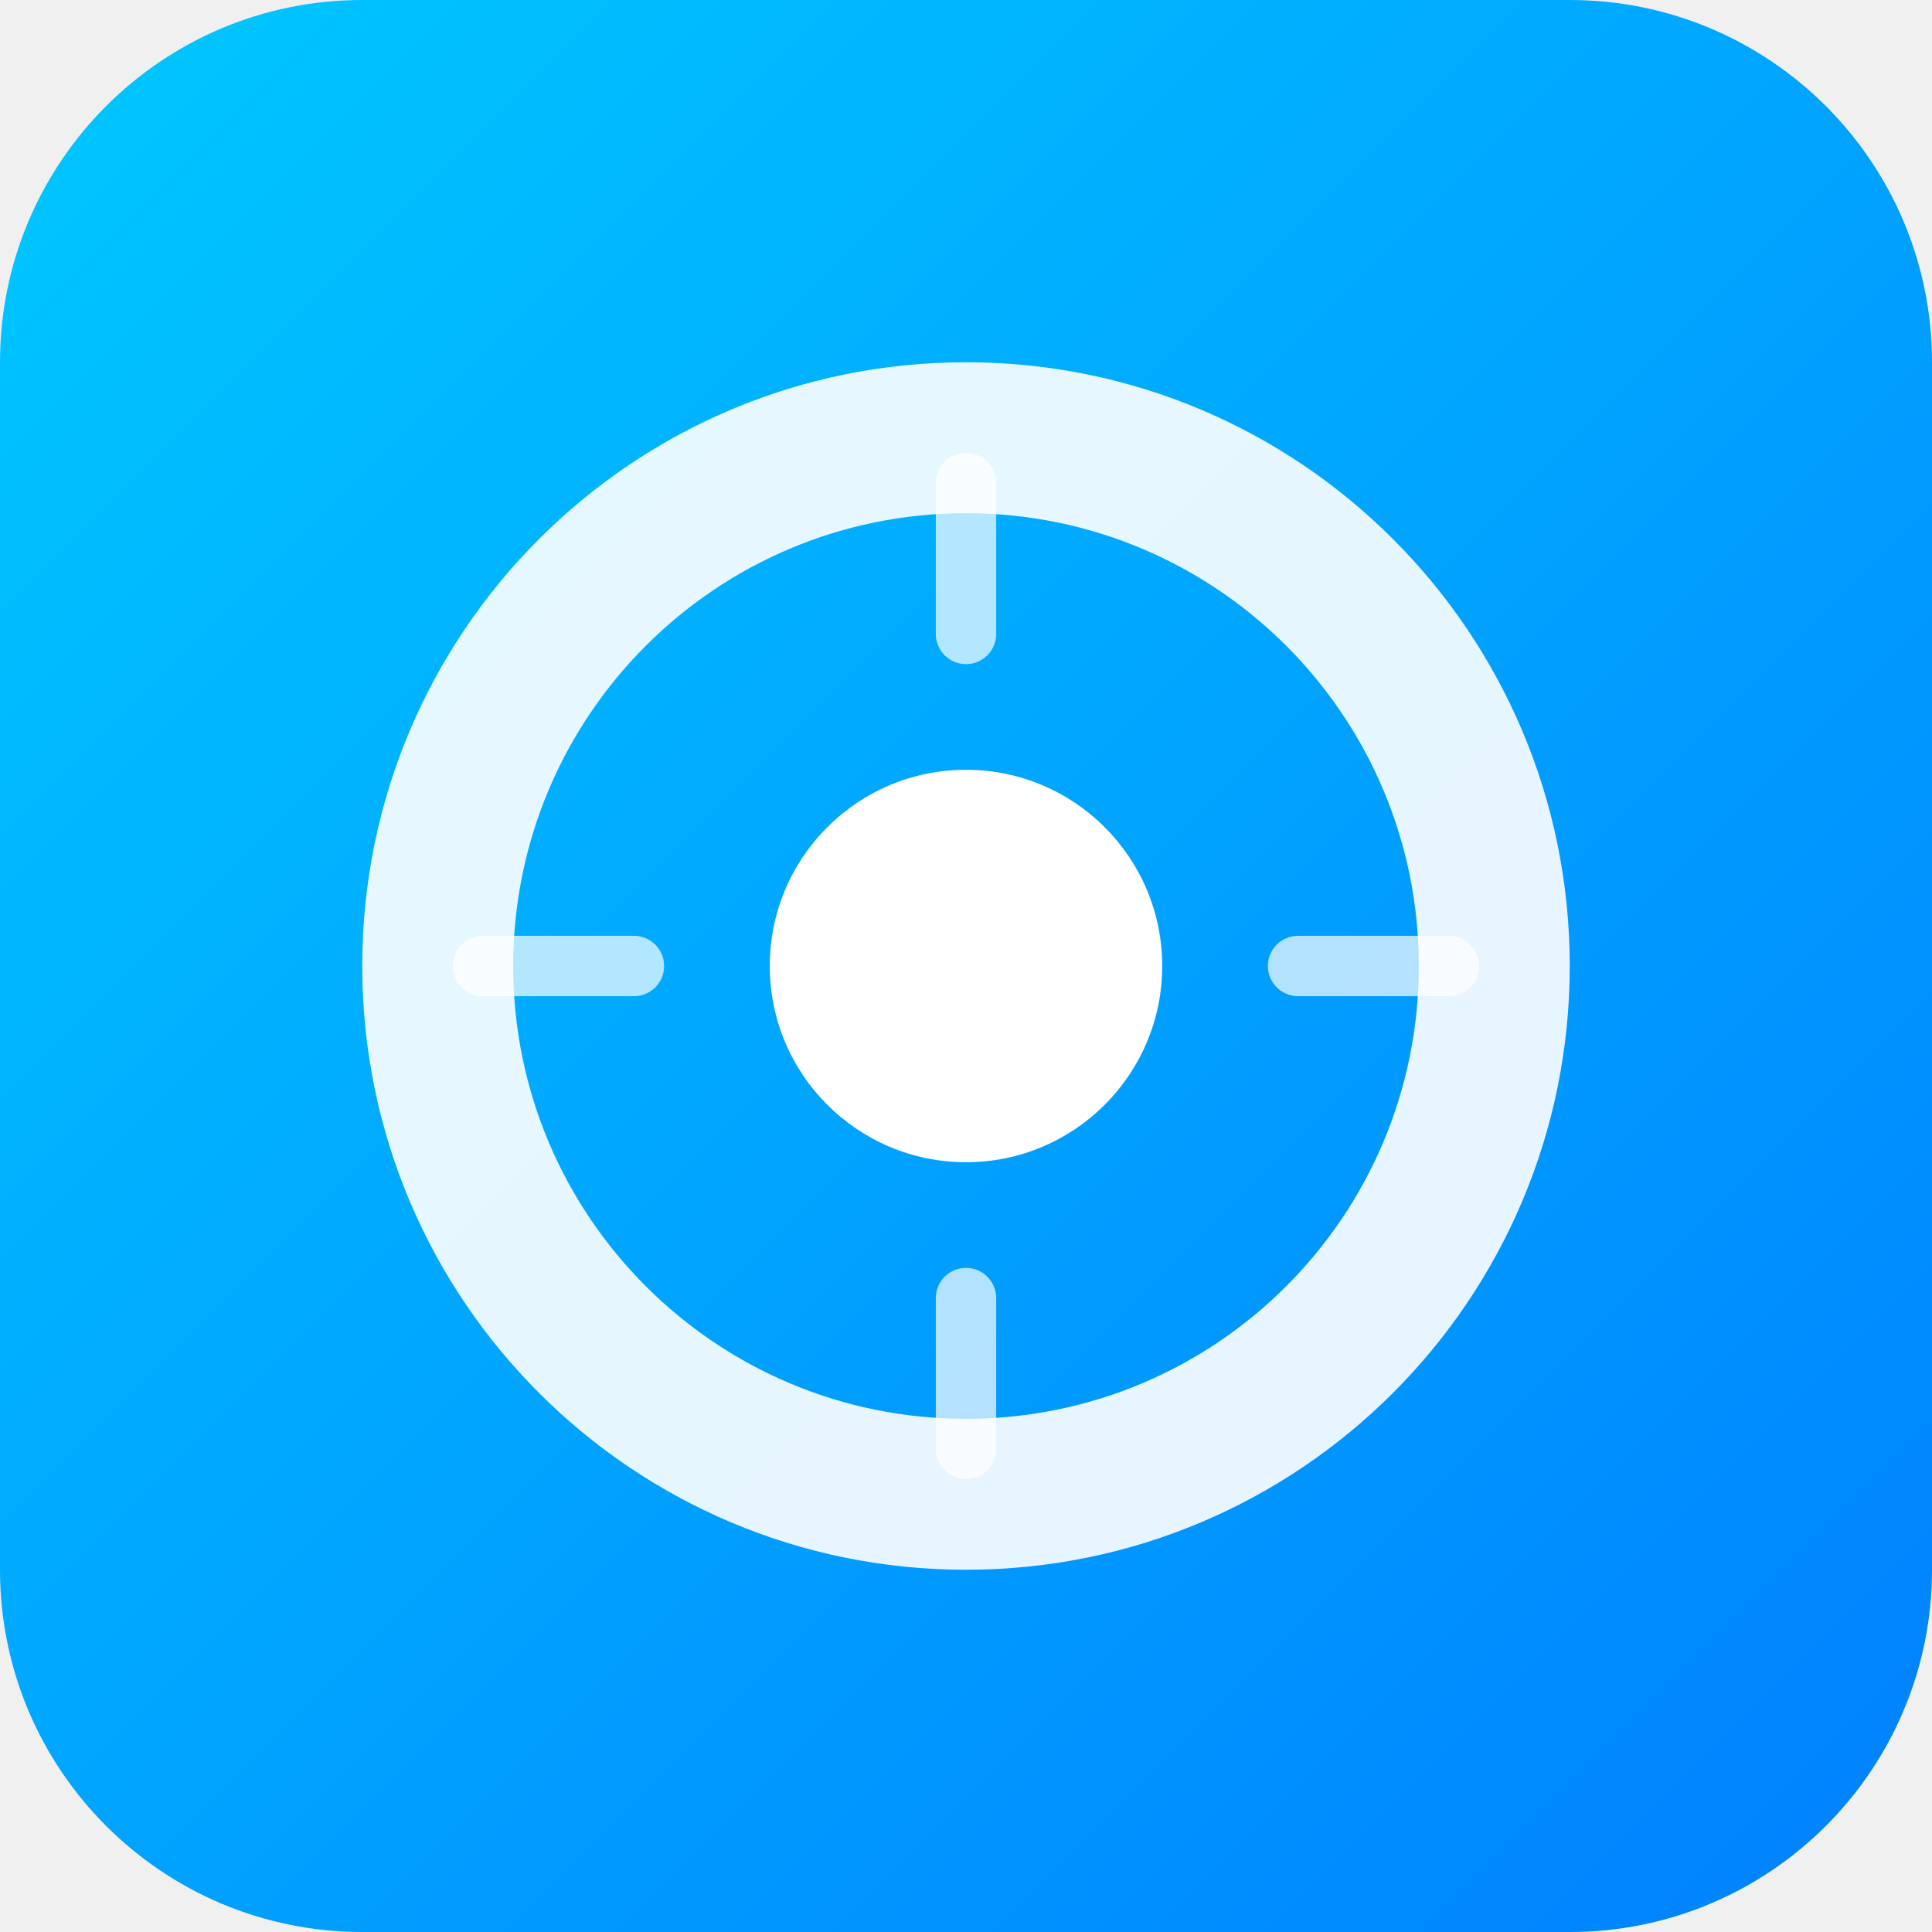
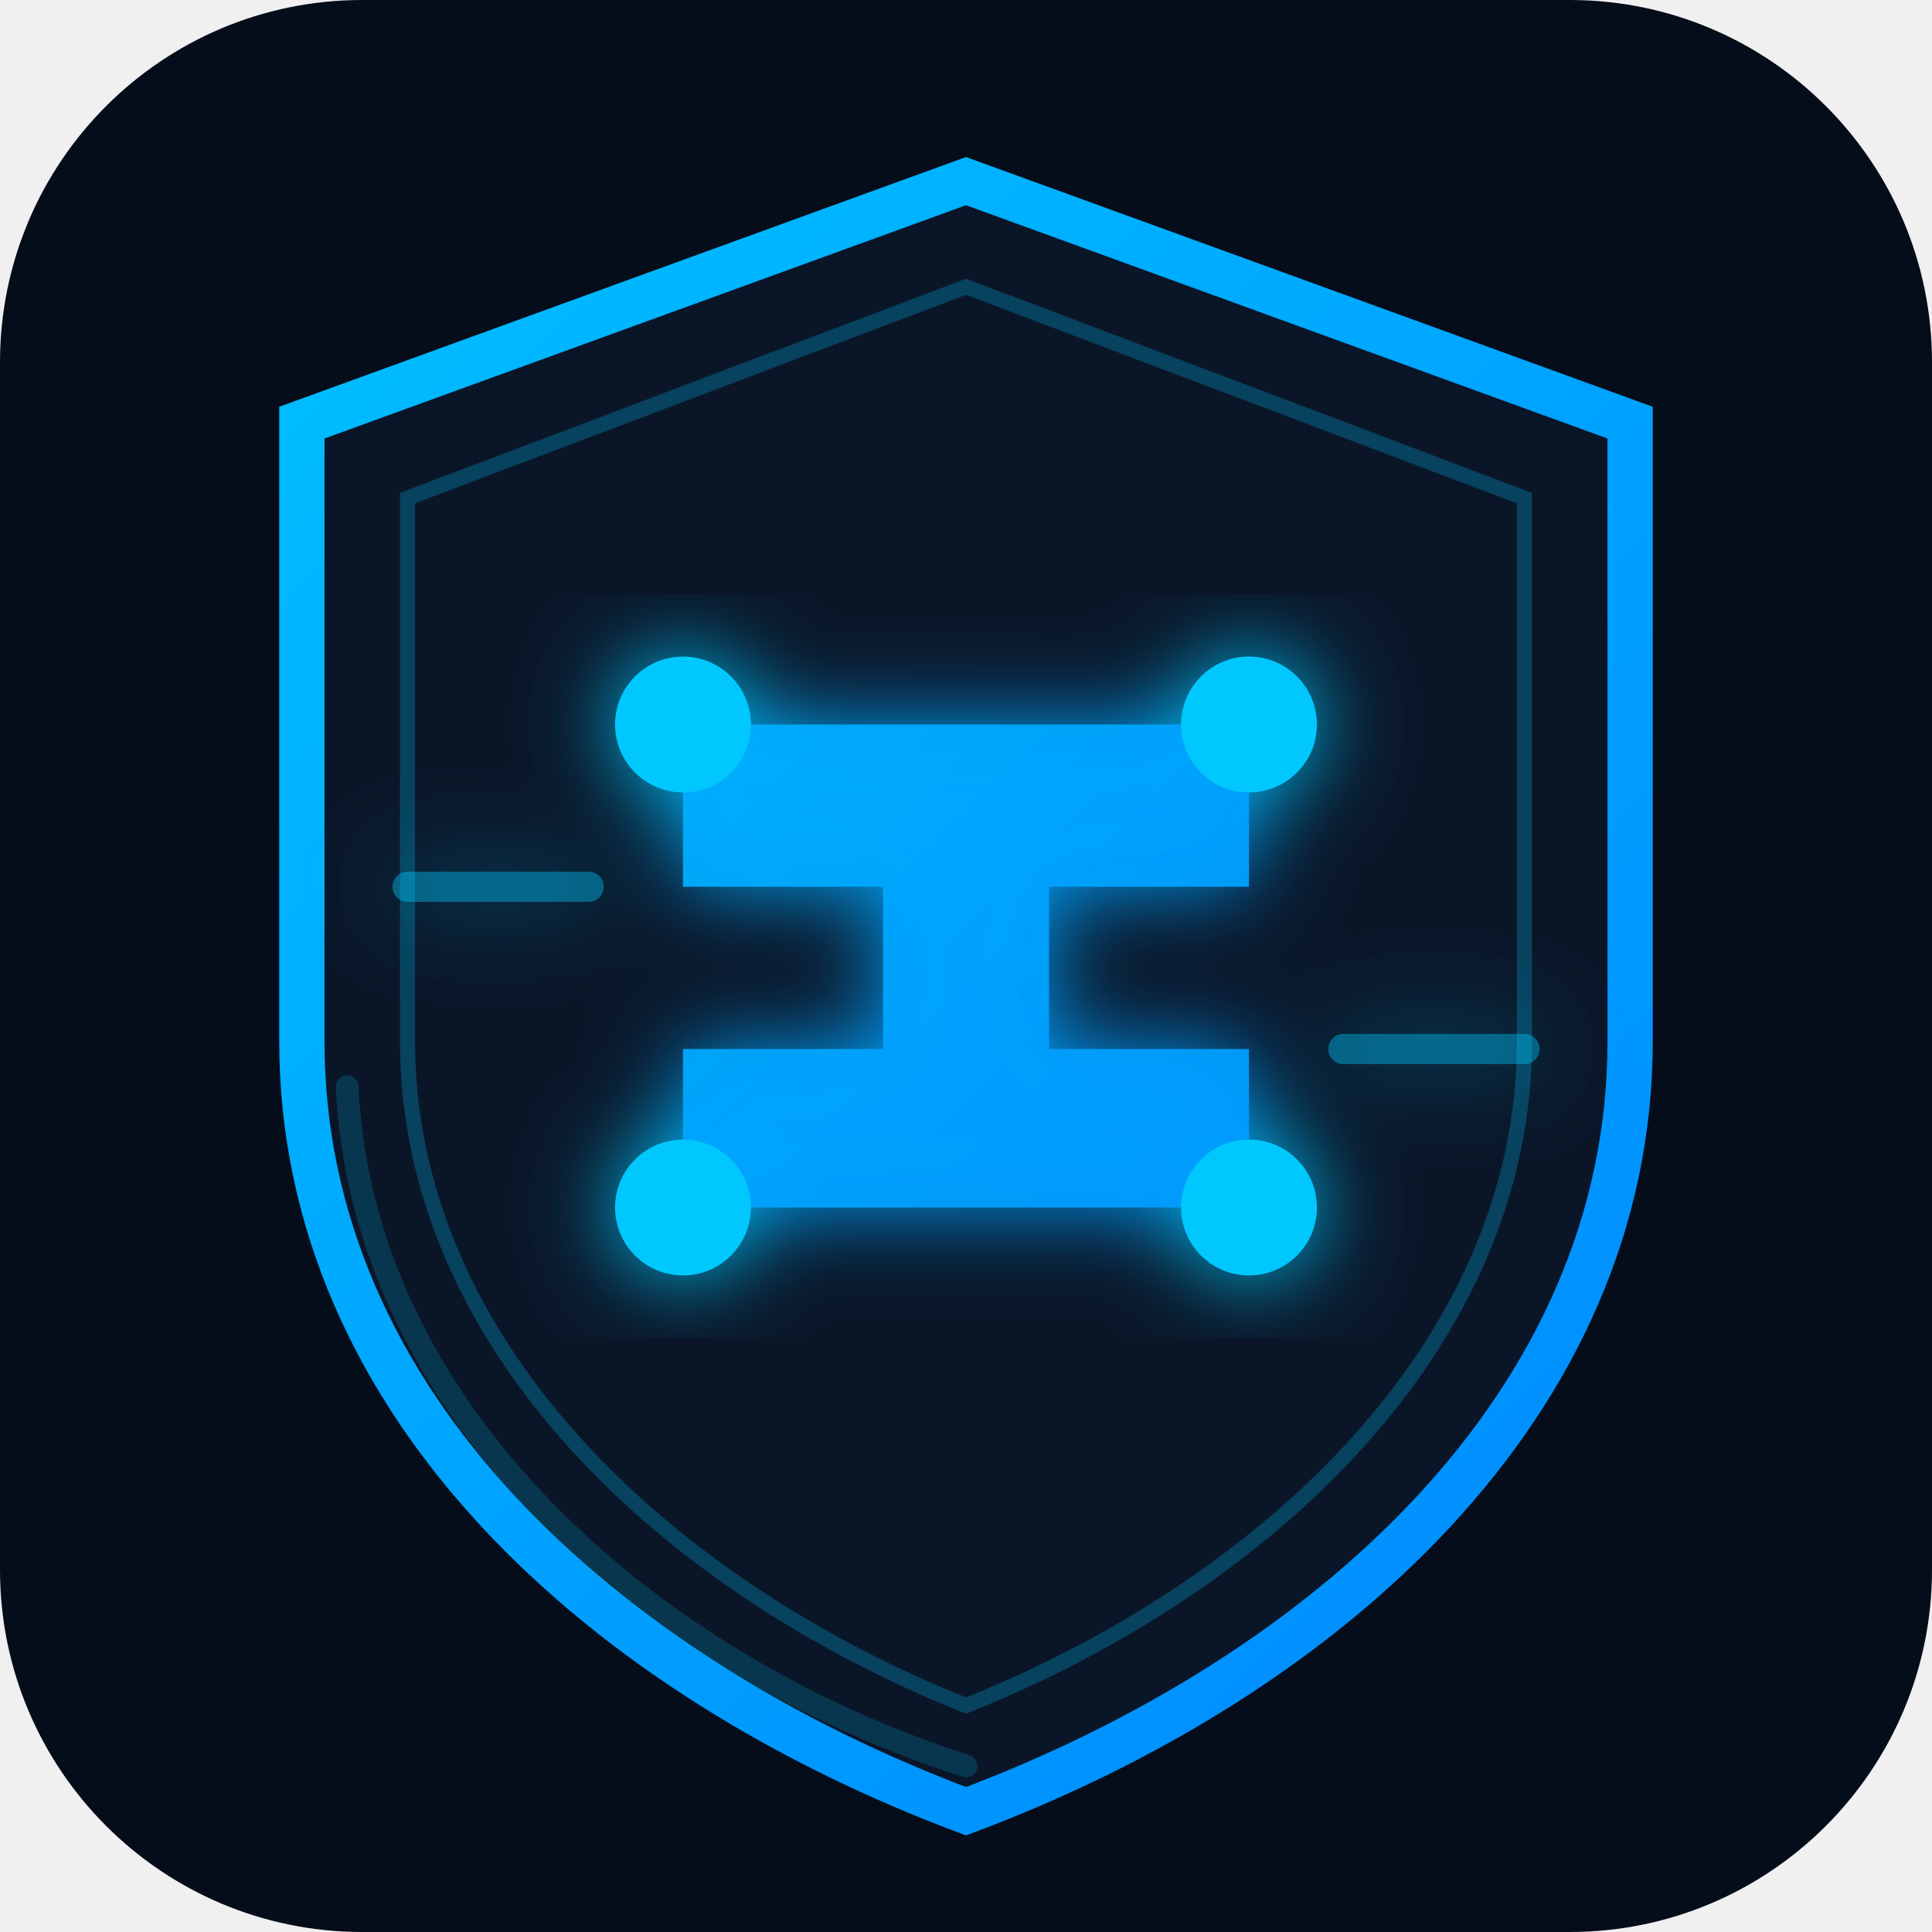
<svg xmlns="http://www.w3.org/2000/svg" width="512" height="512" viewBox="0 0 512 512" fill="none">
  <defs>
    <linearGradient id="grad" x1="0" y1="0" x2="512" y2="512" gradientUnits="userSpaceOnUse">
      <stop offset="0%" stop-color="#00C8FF" />
      <stop offset="100%" stop-color="#0080FF" />
    </linearGradient>
+     <filter id="glow">
+       <feGaussianBlur stdDeviation="12" result="blur" />
+       <feMerge>
+         <feMergeNode in="blur" />
+         <feMergeNode in="SourceGraphic" />
+       </feMerge>
+     </filter>
  </defs>
-   <rect width="512" height="512" rx="96" fill="url(#grad)" />
-   <path d="M256 96C167.6 96 96 167.6 96 256s71.6 160 160 160 160-71.6 160-160S344.4 96 256 96zm0 280c-66.3 0-120-53.7-120-120s53.7-120 120-120 120 53.7 120 120-53.7 120-120 120z" fill="white" opacity="0.9" />
-   <circle cx="256" cy="256" r="52" fill="white" />
-   <path d="M256 168v-40M256 384v-40M168 256h-40M384 256h-40" stroke="white" stroke-width="16" stroke-linecap="round" opacity="0.7" />
+   <rect width="512" height="512" rx="96" fill="#060D1A" />
+   <path d="M256 48 L432 112 L432 276 C432 372 352 444 256 480 C160 444 80 372 80 276 L80 112 Z" fill="#0A1628" stroke="url(#grad)" stroke-width="12" />
+   <path d="M256 76 L404 132 L404 276 C404 356 336 420 256 452 C176 420 108 356 108 276 L108 132 Z" fill="none" stroke="#00C8FF" stroke-width="4" stroke-opacity="0.25" />
+   <g filter="url(#glow)">
+     <path d="M 181 320 L 181 278 L 234 278 L 234 235 L 181 235 L 181 192 L 331 192 L 331 235 L 278 235 L 278 278 L 331 278 L 331 320 Z" fill="url(#grad)" fill-opacity="0.95" />
+     <circle cx="181" cy="192" r="18" fill="#00C8FF" />
+     <circle cx="331" cy="192" r="18" fill="#00C8FF" />
+     <circle cx="181" cy="320" r="18" fill="#00C8FF" />
+     <circle cx="331" cy="320" r="18" fill="#00C8FF" />
+     <line x1="108" y1="235" x2="156" y2="235" stroke="#00C8FF" stroke-width="8" stroke-opacity="0.4" stroke-linecap="round" />
+     <line x1="356" y1="278" x2="404" y2="278" stroke="#00C8FF" stroke-width="8" stroke-opacity="0.4" stroke-linecap="round" />
+   </g>
+   <path d="M256 468 C172 441 96 374 92 288" stroke="#00C8FF" stroke-width="6" stroke-opacity="0.18" fill="none" stroke-linecap="round" />
</svg>
